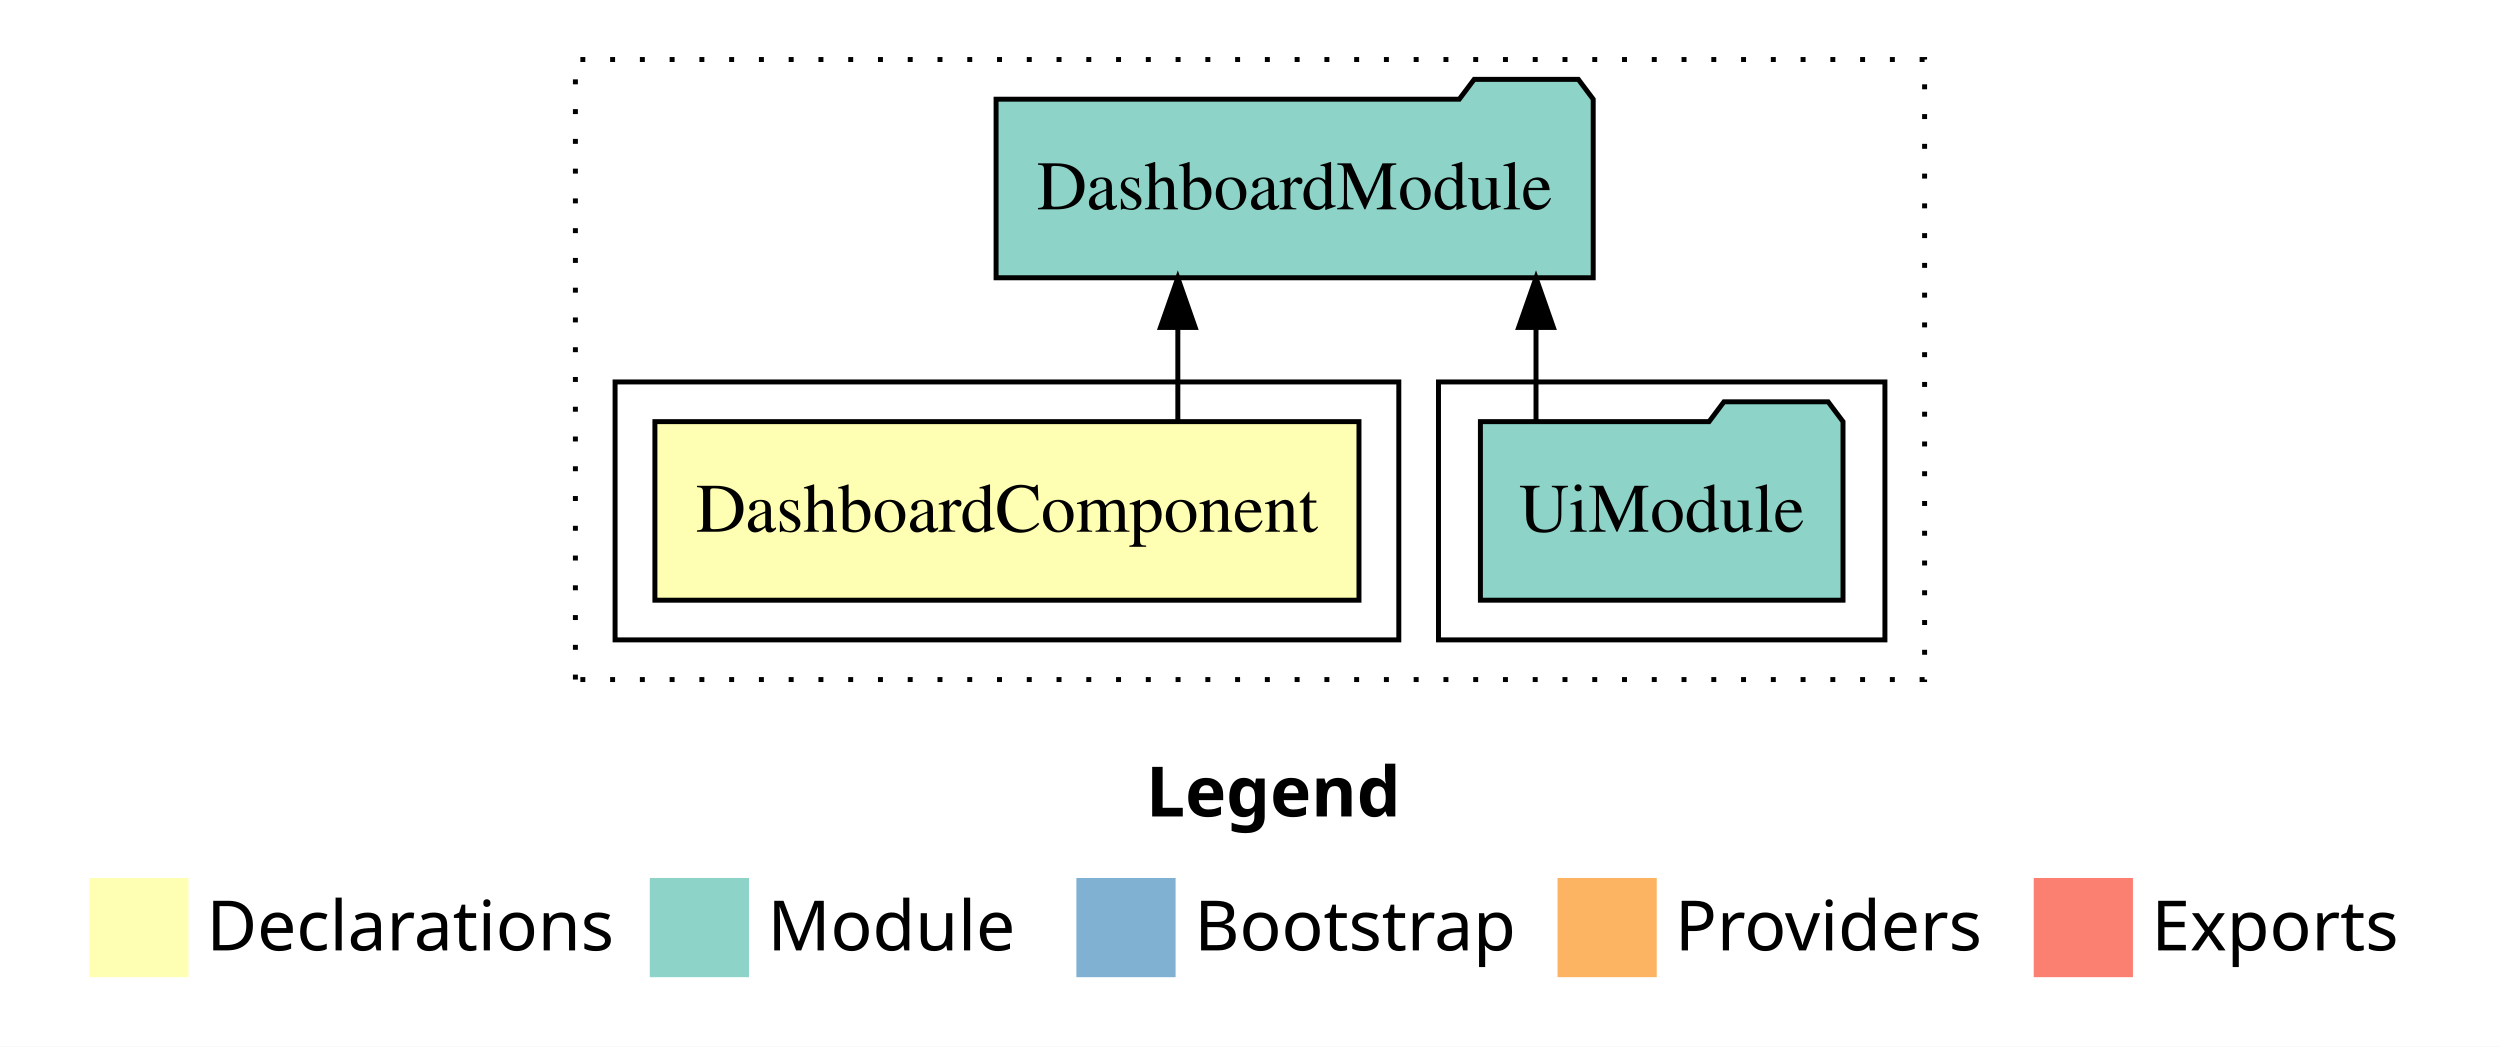
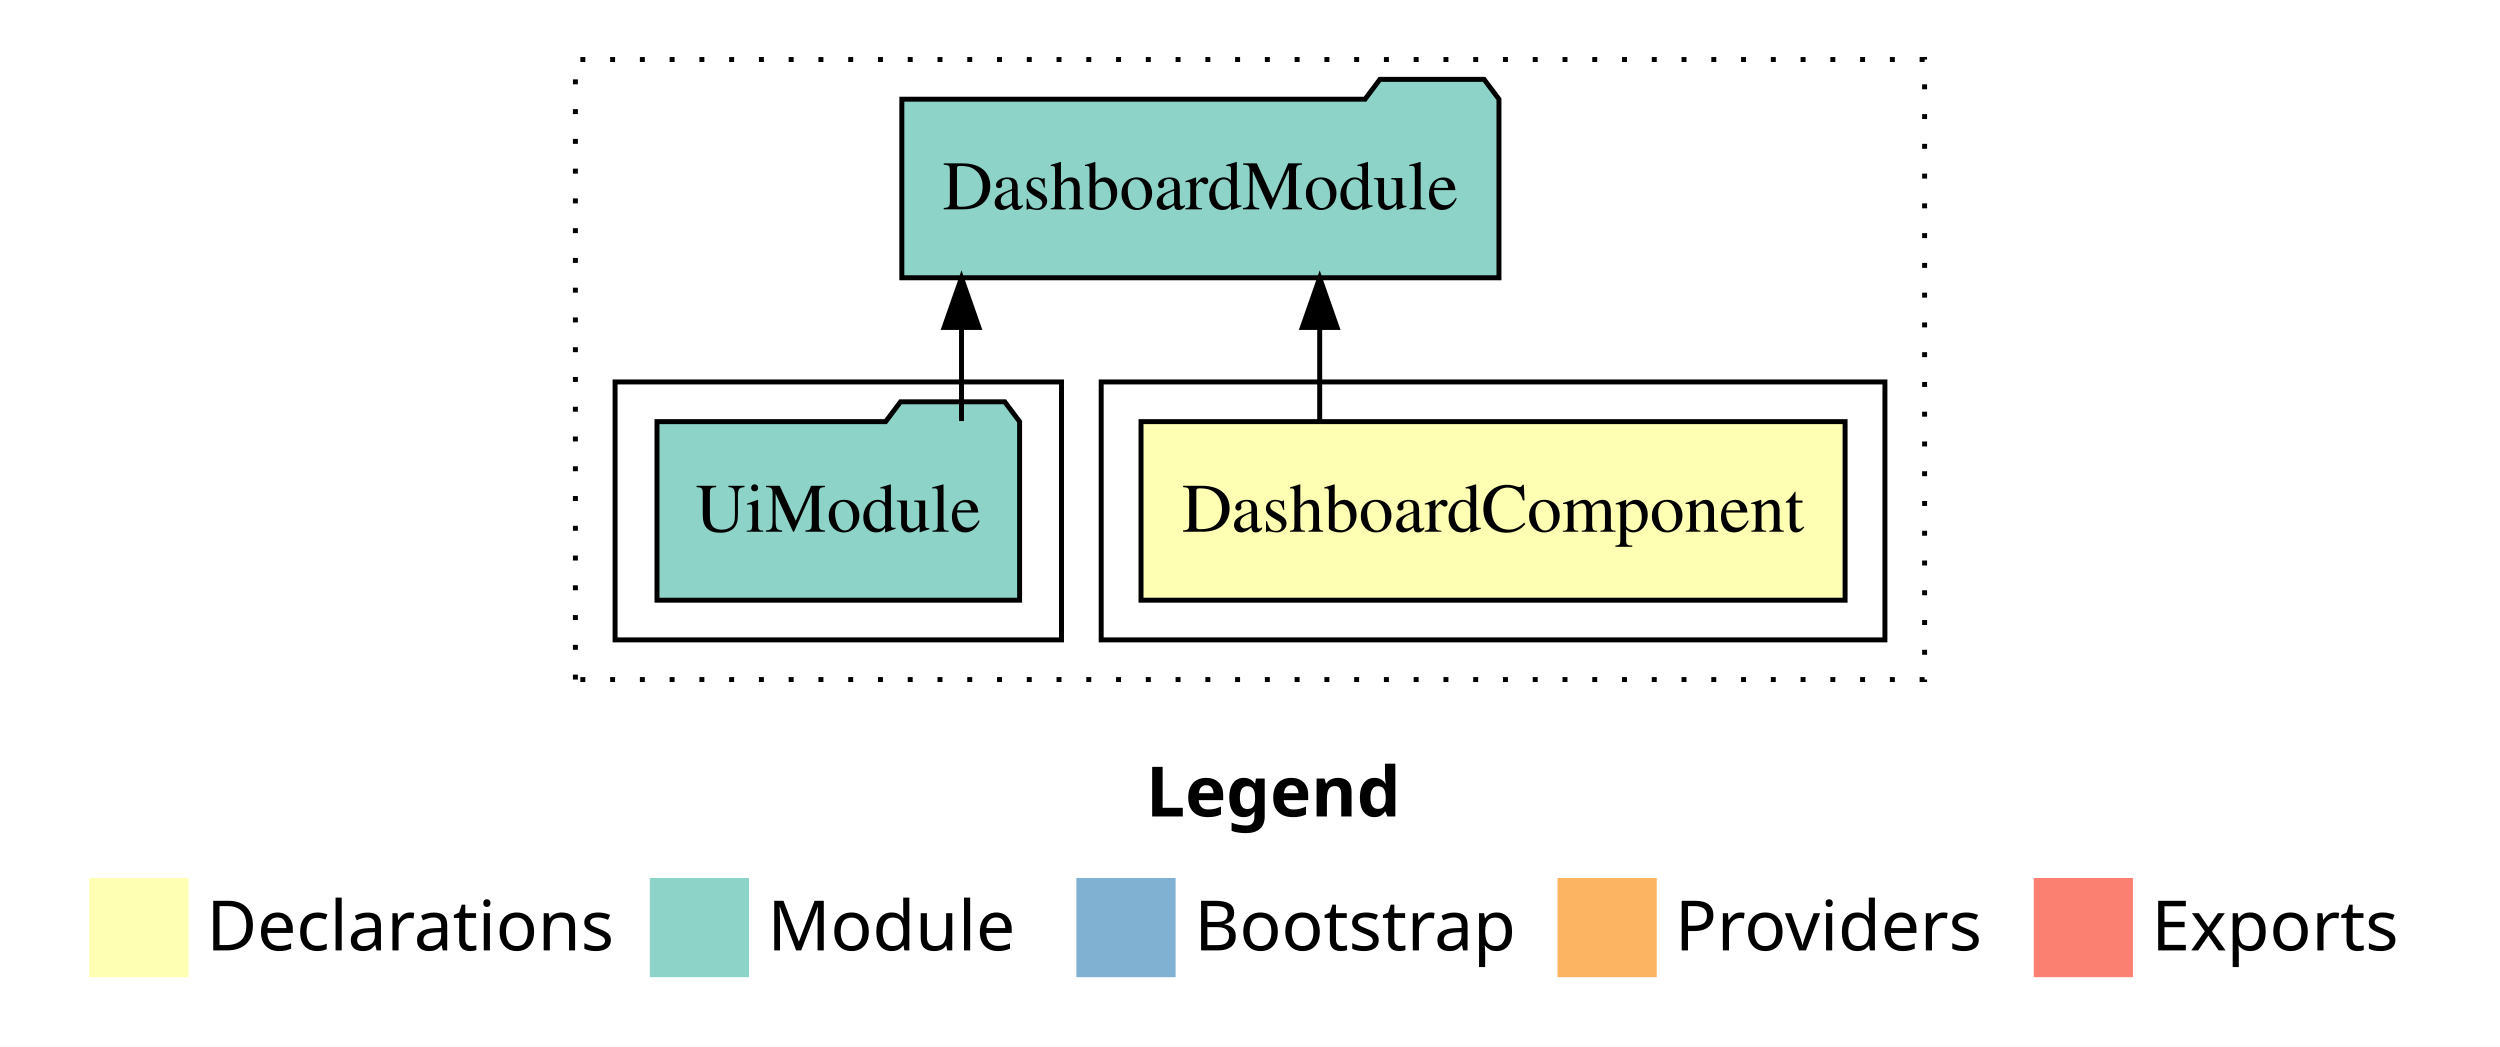
<svg xmlns="http://www.w3.org/2000/svg" width="504pt" height="211pt" viewBox="0.00 0.00 504.00 211.00">
  <g id="graph0" class="graph" transform="scale(1 1) rotate(0) translate(4 207)">
    <polygon fill="white" stroke="transparent" points="-4,4 -4,-207 500,-207 500,4 -4,4" />
    <text text-anchor="start" x="227.01" y="-42.4" font-family="sans-serif" font-weight="bold" font-size="14.00">Legend</text>
    <polygon fill="#ffffb3" stroke="transparent" points="14,-10 14,-30 34,-30 34,-10 14,-10" />
    <text text-anchor="start" x="37.63" y="-15.4" font-family="sans-serif" font-size="14.00">  Declarations</text>
    <polygon fill="#8dd3c7" stroke="transparent" points="127,-10 127,-30 147,-30 147,-10 127,-10" />
    <text text-anchor="start" x="150.73" y="-15.4" font-family="sans-serif" font-size="14.00">  Module</text>
    <polygon fill="#80b1d3" stroke="transparent" points="213,-10 213,-30 233,-30 233,-10 213,-10" />
    <text text-anchor="start" x="236.78" y="-15.4" font-family="sans-serif" font-size="14.00">  Bootstrap</text>
    <polygon fill="#fdb462" stroke="transparent" points="310,-10 310,-30 330,-30 330,-10 310,-10" />
    <text text-anchor="start" x="333.67" y="-15.4" font-family="sans-serif" font-size="14.00">  Providers</text>
    <polygon fill="#fb8072" stroke="transparent" points="406,-10 406,-30 426,-30 426,-10 406,-10" />
    <text text-anchor="start" x="429.73" y="-15.4" font-family="sans-serif" font-size="14.00">  Exports</text>
    <g id="clust1" class="cluster">
      <polygon fill="none" stroke="black" stroke-dasharray="1,5" points="112,-70 112,-195 384,-195 384,-70 112,-70" />
    </g>
+     <g id="clust2" class="cluster">
+       <polygon fill="none" stroke="black" points="218,-78 218,-130 376,-130 376,-78 218,-78" />
+     </g>
    <g id="clust4" class="cluster">
-       <polygon fill="none" stroke="black" points="286,-78 286,-130 376,-130 376,-78 286,-78" />
-     </g>
-     <g id="clust2" class="cluster">
-       <polygon fill="none" stroke="black" points="120,-78 120,-130 278,-130 278,-78 120,-78" />
+       <polygon fill="none" stroke="black" points="120,-78 120,-130 210,-130 210,-78 120,-78" />
    </g>
    <g id="node1" class="node">
-       <polygon fill="#ffffb3" stroke="black" points="269.97,-122 128.03,-122 128.03,-86 269.97,-86 269.97,-122" />
-       <text text-anchor="middle" x="199" y="-99.8" font-family="Times,serif" font-size="14.00">DashboardComponent</text>
+       <polygon fill="#ffffb3" stroke="black" points="367.97,-122 226.03,-122 226.03,-86 367.97,-86 367.97,-122" />
+       <text text-anchor="middle" x="297" y="-99.8" font-family="Times,serif" font-size="14.00">DashboardComponent</text>
    </g>
    <g id="node2" class="node">
-       <polygon fill="#8dd3c7" stroke="black" points="317.19,-187 314.19,-191 293.19,-191 290.19,-187 196.81,-187 196.81,-151 317.19,-151 317.19,-187" />
-       <text text-anchor="middle" x="257" y="-164.8" font-family="Times,serif" font-size="14.00">DashboardModule</text>
+       <polygon fill="#8dd3c7" stroke="black" points="298.19,-187 295.19,-191 274.19,-191 271.19,-187 177.81,-187 177.81,-151 298.19,-151 298.19,-187" />
+       <text text-anchor="middle" x="238" y="-164.8" font-family="Times,serif" font-size="14.00">DashboardModule</text>
    </g>
    <g id="edge1" class="edge">
-       <path fill="none" stroke="black" d="M233.45,-122.11C233.45,-122.11 233.45,-140.99 233.45,-140.99" />
-       <polygon fill="black" stroke="black" points="229.95,-140.99 233.45,-150.99 236.95,-140.99 229.95,-140.99" />
+       <path fill="none" stroke="black" d="M262.05,-122.11C262.05,-122.11 262.05,-140.99 262.05,-140.99" />
+       <polygon fill="black" stroke="black" points="258.55,-140.99 262.05,-150.99 265.55,-140.99 258.55,-140.99" />
    </g>
    <g id="node3" class="node">
-       <polygon fill="#8dd3c7" stroke="black" points="367.55,-122 364.55,-126 343.55,-126 340.55,-122 294.45,-122 294.45,-86 367.55,-86 367.55,-122" />
-       <text text-anchor="middle" x="331" y="-99.8" font-family="Times,serif" font-size="14.00">UiModule</text>
+       <polygon fill="#8dd3c7" stroke="black" points="201.55,-122 198.55,-126 177.55,-126 174.55,-122 128.45,-122 128.45,-86 201.55,-86 201.55,-122" />
+       <text text-anchor="middle" x="165" y="-99.8" font-family="Times,serif" font-size="14.00">UiModule</text>
    </g>
    <g id="edge2" class="edge">
-       <path fill="none" stroke="black" d="M305.66,-122.11C305.66,-122.11 305.66,-140.99 305.66,-140.99" />
-       <polygon fill="black" stroke="black" points="302.16,-140.99 305.66,-150.99 309.16,-140.99 302.16,-140.99" />
+       <path fill="none" stroke="black" d="M189.84,-122.11C189.84,-122.11 189.84,-140.99 189.84,-140.99" />
+       <polygon fill="black" stroke="black" points="186.34,-140.99 189.84,-150.99 193.34,-140.99 186.34,-140.99" />
    </g>
  </g>
</svg>
